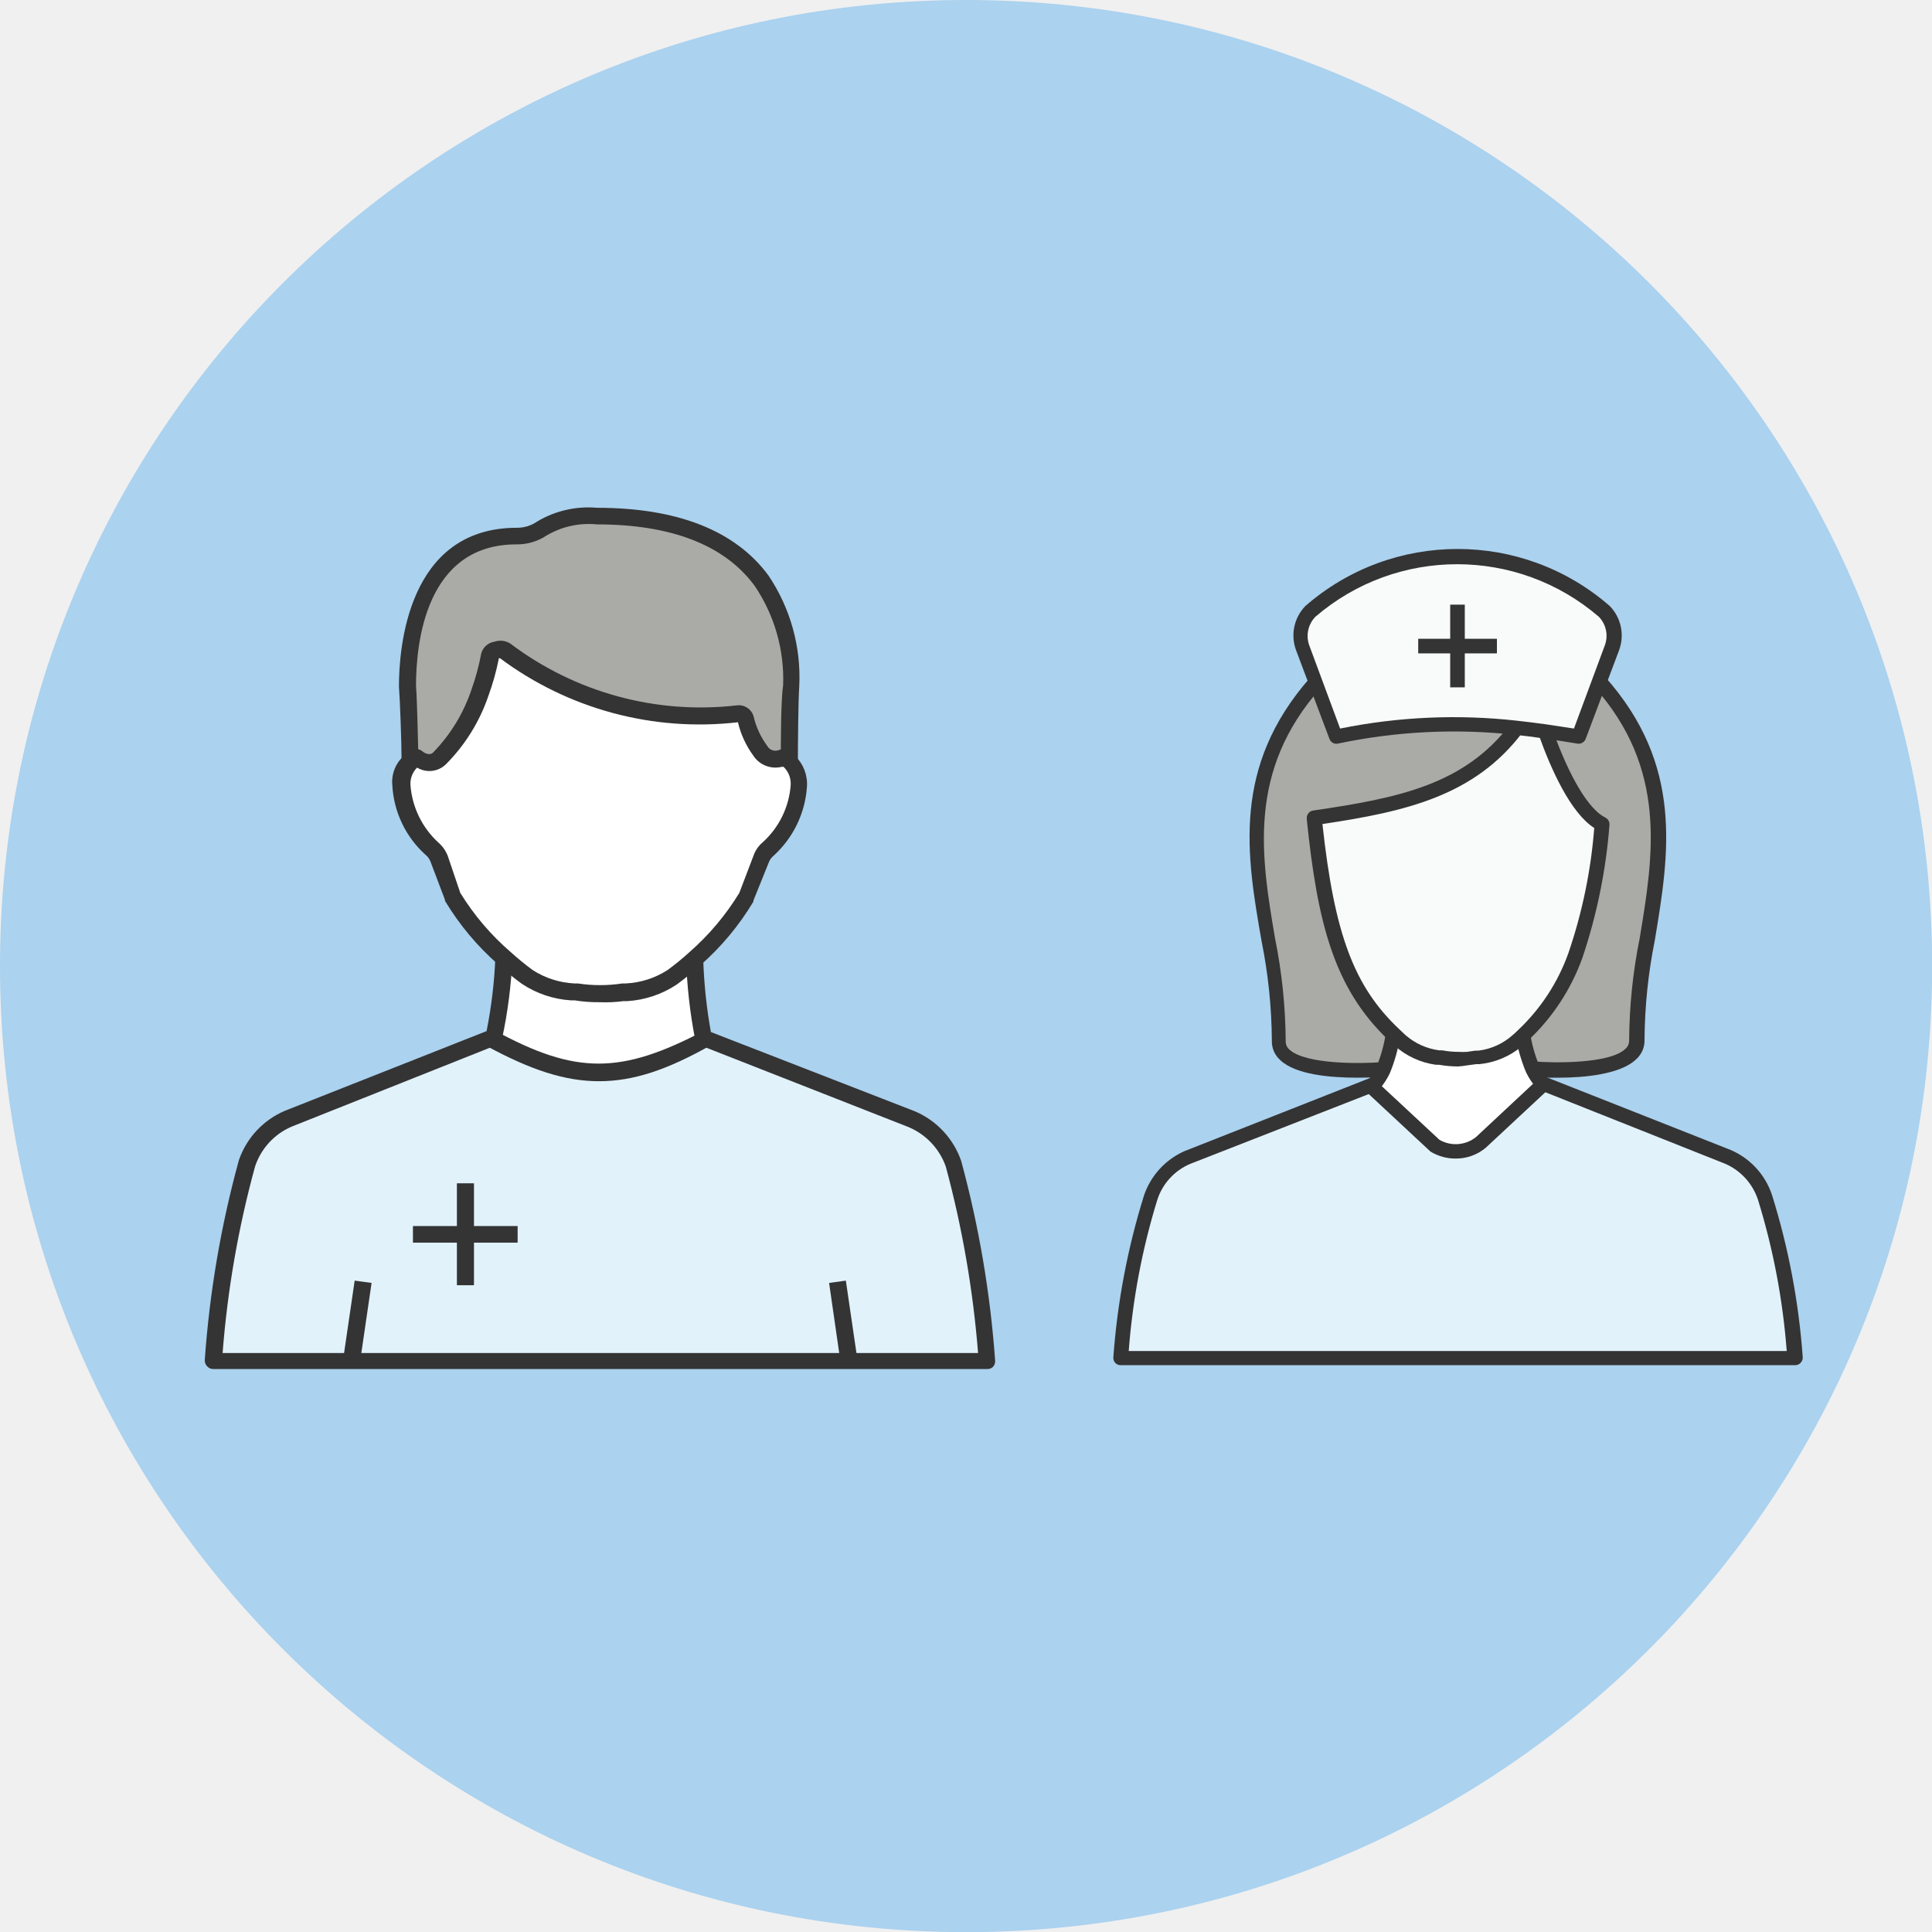
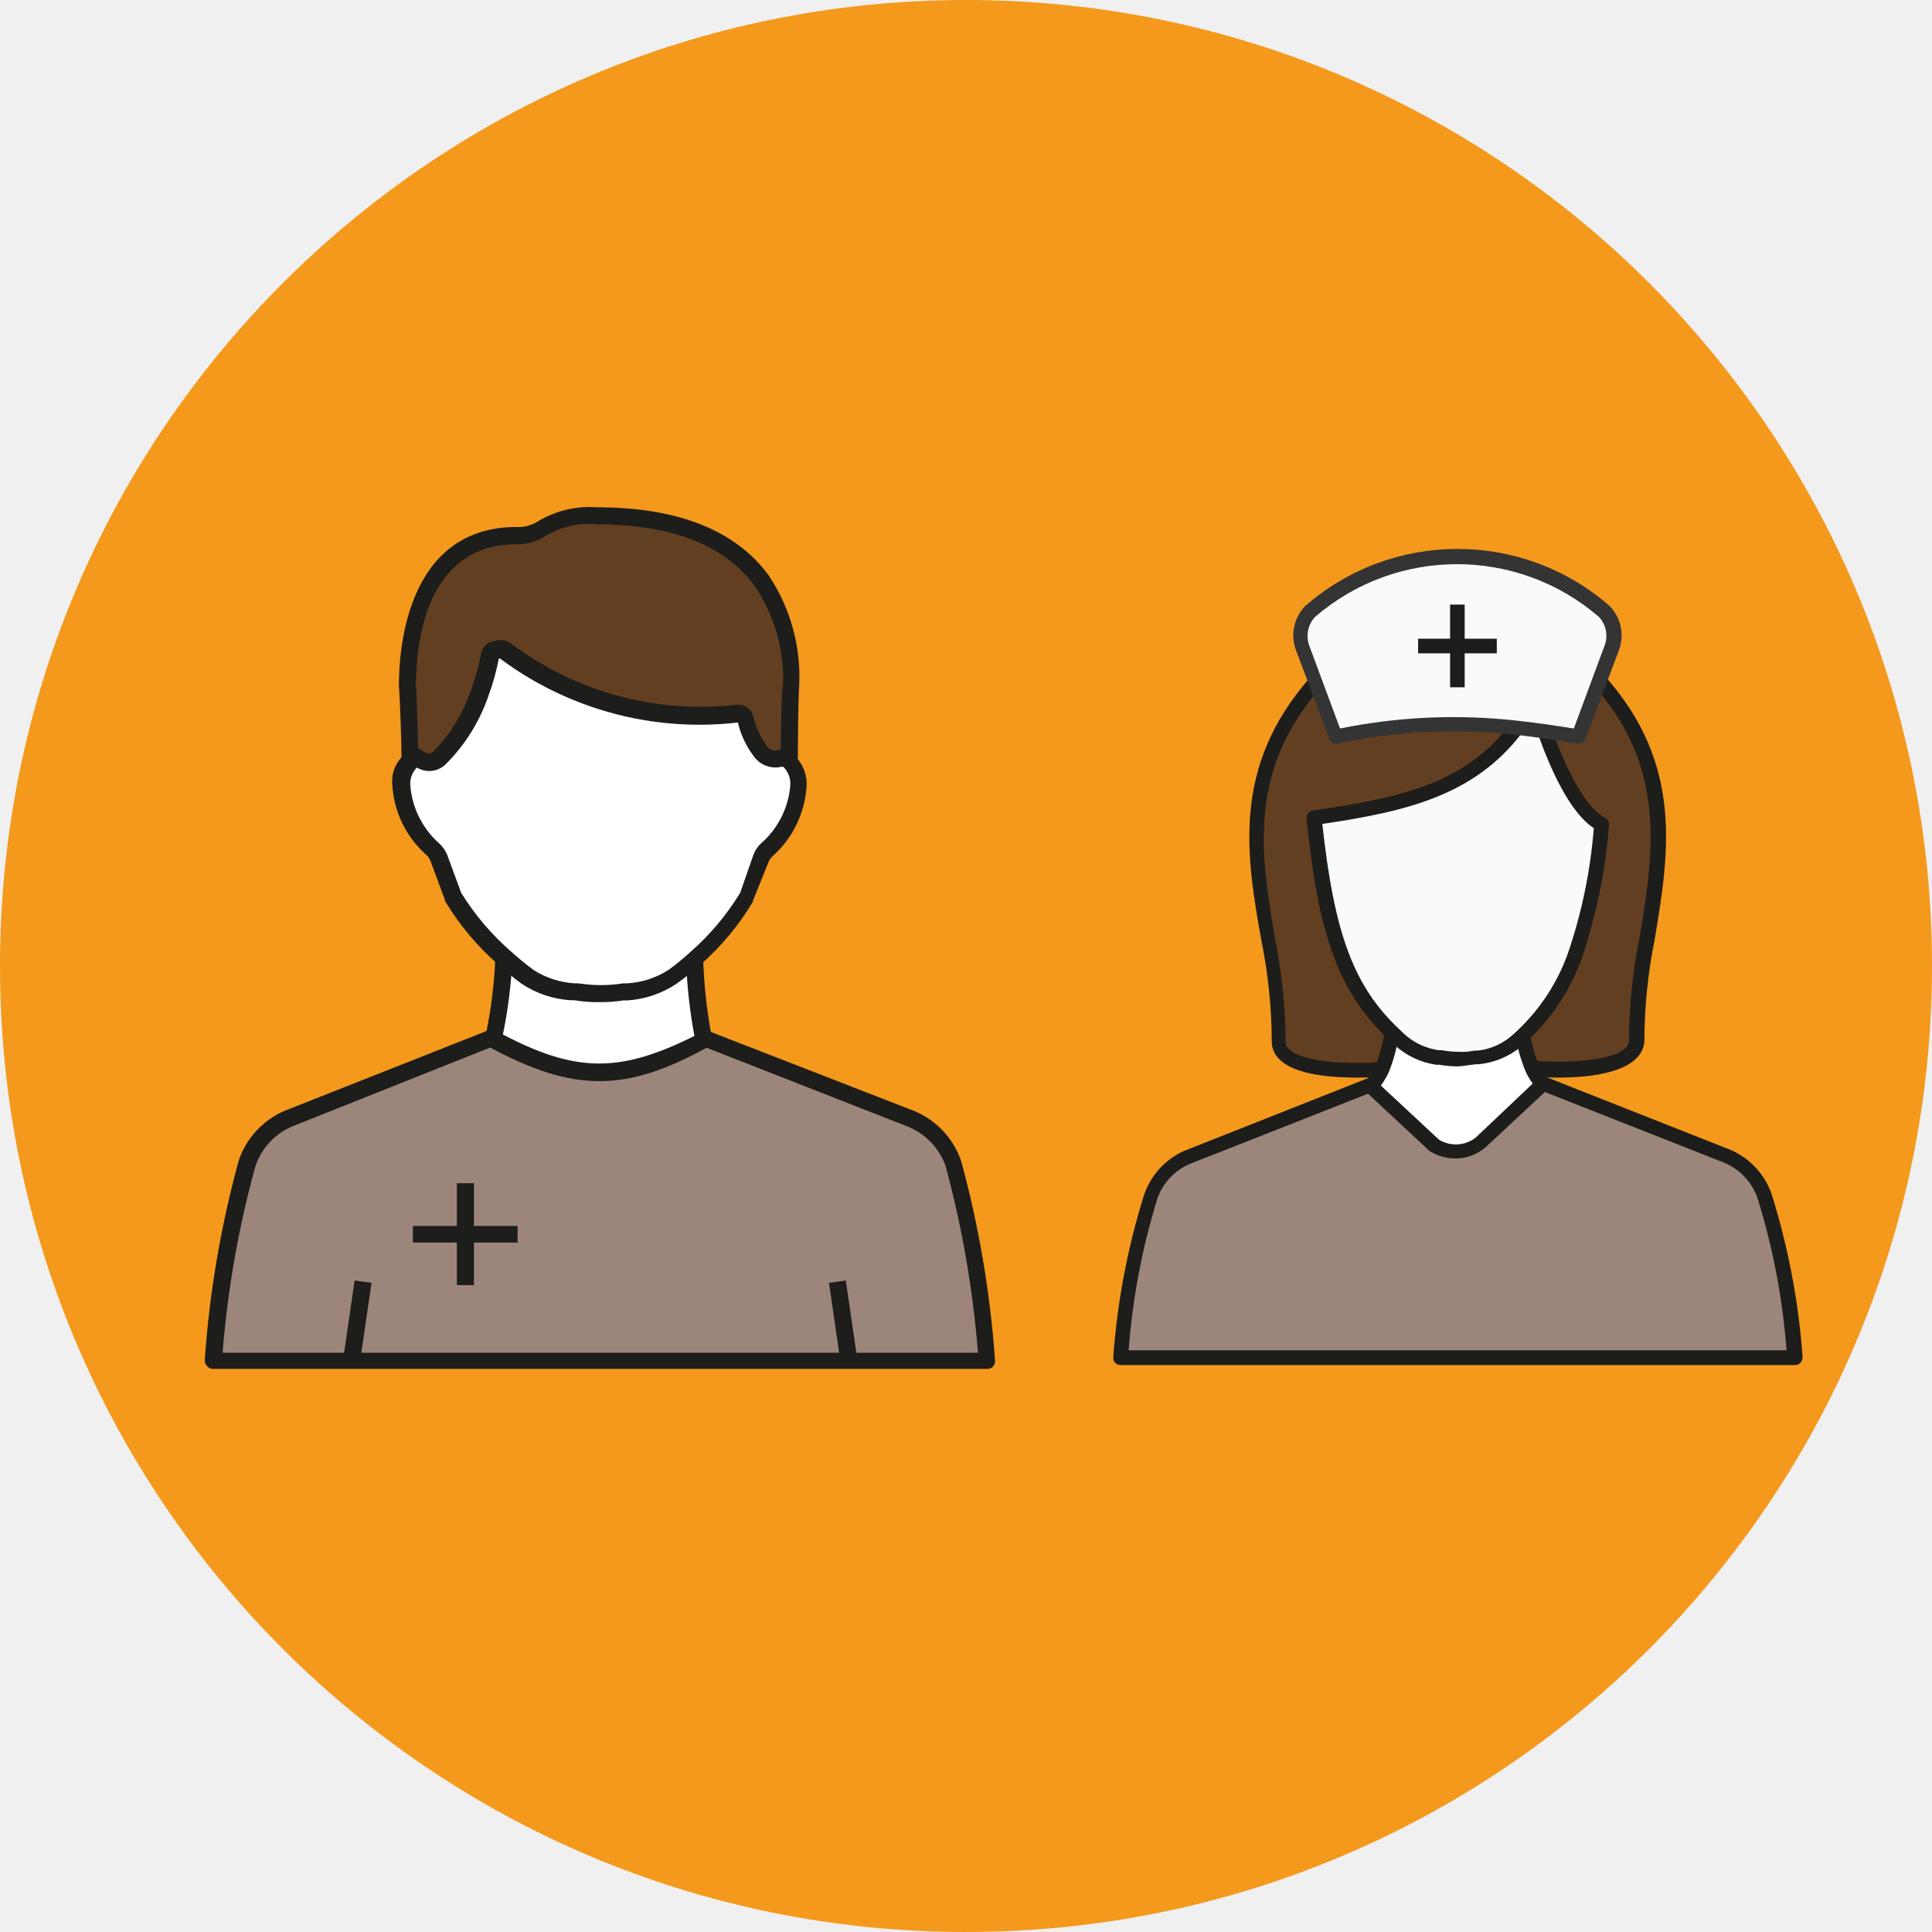
- <svg xmlns="http://www.w3.org/2000/svg" id="Layer_1" data-name="Layer 1" viewBox="0 0 125.67 125.67">
+ <svg xmlns="http://www.w3.org/2000/svg" id="Layer_1" data-name="Layer 1" viewBox="0 0 125.68 125.68">
  <defs>
-     <style>.cls-1{fill:#abd2ef;}.cls-2{fill:#fff;}.cls-3{fill:#e1f2fb;}.cls-4{fill:#aaaba6;}.cls-5{fill:#f8fbf9;}.cls-6{fill:#343434;}</style>
+     <style>.cls-1{fill:#f4991c;}.cls-2{fill:#fff;}.cls-3{fill:#9c857a;}.cls-4{fill:#633f21;}.cls-5{fill:#f8fbf9;}.cls-6{fill:#1d1d1b;}.cls-7{fill:#343434;}</style>
  </defs>
  <circle class="cls-1" cx="62.84" cy="62.84" r="62.84" />
-   <path class="cls-2" d="M115.4,80.75l.41-.37h0a10.68,10.68,0,0,0,.64,2.29,4.21,4.21,0,0,0,.59.92l.11,0-4.07,3.79a2.62,2.62,0,0,1-3,.21l-4.23-3.94.27-.1a3.82,3.82,0,0,0,.58-.92,10.09,10.09,0,0,0,.65-2.29h0l.41.37a4.57,4.57,0,0,0,2.43,1.12l.2,0a6.51,6.51,0,0,0,1.16.11,5.09,5.09,0,0,0,.58,0l.58-.08.2,0A4.57,4.57,0,0,0,115.4,80.75Z" transform="translate(-16.78 -13.12)" />
-   <path class="cls-3" d="M133.54,101.45H89.68A46.16,46.16,0,0,1,91.6,91,4.34,4.34,0,0,1,94,88.39l11.88-4.69,4.23,3.94a2.62,2.62,0,0,0,3-.21l4.07-3.79,12,4.75A4.34,4.34,0,0,1,131.62,91,46.16,46.16,0,0,1,133.54,101.45Z" transform="translate(-16.78 -13.12)" />
-   <path class="cls-4" d="M102.25,66.28c.73,7.09,1.91,11,5.16,14.1h0a10.09,10.09,0,0,1-.65,2.29s-6.87.57-6.8-1.85c.22-7.27-4.59-15.41,2.45-23.31l1.32,3.5a36.76,36.76,0,0,1,11.7-.57C112.39,64.43,108.19,65.41,102.25,66.28Z" transform="translate(-16.78 -13.12)" />
-   <path class="cls-4" d="M123.28,80.83c.07,2.42-6.8,1.85-6.8,1.85h0a10.68,10.68,0,0,1-.64-2.29h0a13.37,13.37,0,0,0,3.38-5.16,34.83,34.83,0,0,0,1.74-8.55c-1.58-.78-2.93-3.89-3.68-6,.7.1,1.44.22,2.22.35l1.33-3.54C127.89,65.39,123.07,73.54,123.28,80.83Z" transform="translate(-16.78 -13.12)" />
-   <path class="cls-5" d="M121.15,52.87a2.28,2.28,0,0,1,.49,2.39l-.84,2.22L119.47,61c-.78-.13-1.52-.25-2.22-.35s-1.24-.16-1.84-.22a36.76,36.76,0,0,0-11.7.57l-1.32-3.5-.85-2.26a2.26,2.26,0,0,1,.49-2.39,14.62,14.62,0,0,1,19.12,0Z" transform="translate(-16.78 -13.12)" />
-   <path class="cls-5" d="M120.93,66.67a34.83,34.83,0,0,1-1.74,8.55,13.37,13.37,0,0,1-3.38,5.16l-.41.37A4.57,4.57,0,0,1,113,81.87l-.2,0-.58.08a5.09,5.09,0,0,1-.58,0,6.51,6.51,0,0,1-1.16-.11l-.2,0a4.57,4.57,0,0,1-2.43-1.12l-.41-.37c-3.25-3.09-4.43-7-5.16-14.1,5.94-.87,10.14-1.85,13.16-5.83.6.06,1.2.14,1.84.22C118,62.78,119.35,65.89,120.93,66.67Z" transform="translate(-16.78 -13.12)" />
-   <path class="cls-6" d="M111.62,82.49a7.42,7.42,0,0,1-1.24-.11l-.2,0a5.06,5.06,0,0,1-2.66-1.22l-.44-.4c-3.55-3.38-4.61-7.65-5.3-14.36a.22.22,0,0,1,0-.08.49.49,0,0,1,.43-.48c5.63-.82,9.85-1.71,12.83-5.64l.76.58c-3.11,4.1-7.55,5.13-13,5.94.78,7.18,2.06,10.58,5,13.35l.39.37a4.16,4.16,0,0,0,2.2,1l.2,0a5.64,5.64,0,0,0,1.08.1,4.44,4.44,0,0,0,.53,0l.55-.08.2,0a4.08,4.08,0,0,0,2.21-1c.12-.1.25-.22.38-.35a12.78,12.78,0,0,0,3.26-5,33.05,33.05,0,0,0,1.68-8.13c-1.55-1-2.82-3.83-3.62-6.09l.9-.32c1.11,3.11,2.36,5.2,3.44,5.73a.49.49,0,0,1,.27.48,35.58,35.58,0,0,1-1.77,8.67,13.73,13.73,0,0,1-3.5,5.33l-.42.39A5.06,5.06,0,0,1,113,82.34l-.2,0-.6.08A5.85,5.85,0,0,1,111.62,82.49Z" transform="translate(-16.78 -13.12)" />
-   <path class="cls-6" d="M118.17,83.22c-.87,0-1.55,0-1.73-.06l.08-1c1.32.11,5,.17,6-.83a.69.69,0,0,0,.23-.54,34.56,34.56,0,0,1,.69-6.66c.89-5.38,1.82-11-3-16.38l.71-.64c5.17,5.78,4.2,11.57,3.27,17.17a34,34,0,0,0-.67,6.49,1.62,1.62,0,0,1-.54,1.25C122.2,83,119.83,83.22,118.17,83.22Z" transform="translate(-16.78 -13.12)" />
-   <path class="cls-6" d="M105.05,83.22c-1.66,0-4-.18-5-1.15a1.62,1.62,0,0,1-.54-1.26,33.89,33.89,0,0,0-.67-6.48C97.86,68.74,96.9,63,102,57.2l.72.63c-4.83,5.42-3.91,11-3,16.34a34.75,34.75,0,0,1,.69,6.67.69.69,0,0,0,.23.54c1.06,1,4.73.93,6,.83l.08,1C106.6,83.17,105.92,83.22,105.05,83.22Z" transform="translate(-16.78 -13.12)" />
-   <path class="cls-6" d="M111.46,88.48a3.09,3.09,0,0,1-1.59-.43L109.8,88l-4.23-3.94.65-.7,4.19,3.9a2.11,2.11,0,0,0,2.38-.18L117,83.15l.65.69-4.23,3.94A3,3,0,0,1,111.46,88.48Z" transform="translate(-16.78 -13.12)" />
-   <path class="cls-6" d="M133.54,101.92H89.68a.48.48,0,0,1-.36-.15.49.49,0,0,1-.12-.37,46.57,46.57,0,0,1,2-10.54A4.86,4.86,0,0,1,93.82,88l12.05-4.75a3.86,3.86,0,0,0,.44-.72,9.63,9.63,0,0,0,.6-2.12l0-.07.93.2,0,.07a10.48,10.48,0,0,1-.66,2.33,4.81,4.81,0,0,1-.65,1,.52.52,0,0,1-.19.14L94.19,88.83a3.81,3.81,0,0,0-2.13,2.33A44.76,44.76,0,0,0,90.2,101H133a44.76,44.76,0,0,0-1.86-9.81A3.87,3.87,0,0,0,129,88.82L116.88,84a.52.52,0,0,1-.19-.14,4.76,4.76,0,0,1-.65-1,10.7,10.7,0,0,1-.68-2.39l.94-.2a9.47,9.47,0,0,0,.61,2.19,3.86,3.86,0,0,0,.44.72l12,4.74a4.85,4.85,0,0,1,2.69,2.92,46.57,46.57,0,0,1,2,10.54.49.49,0,0,1-.12.37A.48.48,0,0,1,133.54,101.92Z" transform="translate(-16.78 -13.12)" />
-   <path class="cls-6" d="M103.71,61.5a.48.48,0,0,1-.45-.31l-2.17-5.76a2.75,2.75,0,0,1,.6-2.89,15.06,15.06,0,0,1,19.8,0,2.75,2.75,0,0,1,.6,2.89l-2.17,5.76a.49.49,0,0,1-.53.3c-.77-.13-1.51-.24-2.21-.34s-1.23-.17-1.82-.23h0a36.54,36.54,0,0,0-11.56.57ZM115.46,60c.6.07,1.22.14,1.85.23l1.85.28,2-5.39a1.78,1.78,0,0,0-.38-1.88,14.14,14.14,0,0,0-18.44,0,1.8,1.8,0,0,0-.39,1.88l2,5.39A37.1,37.1,0,0,1,115.46,60Z" transform="translate(-16.78 -13.12)" />
+   <path class="cls-2" d="M98.62,67.63l.41-.37h0a10.83,10.83,0,0,0,.64,2.29,4.24,4.24,0,0,0,.59.92h.11L96.3,74.26a2.62,2.62,0,0,1-3,.21l-4.23-3.94.27-.1a3.85,3.85,0,0,0,.58-.92,10.15,10.15,0,0,0,.65-2.29h0l.41.37a4.54,4.54,0,0,0,2.43,1.12h.2a6.42,6.42,0,0,0,1.16.11,5.61,5.61,0,0,0,.58,0l.58-.08h.2A4.64,4.64,0,0,0,98.62,67.63Z" />
+   <path class="cls-3" d="M116.76,88.33H72.9a46.38,46.38,0,0,1,1.92-10.45,4.33,4.33,0,0,1,2.4-2.61L89.1,70.58l4.23,3.94a2.62,2.62,0,0,0,3-.21l4.07-3.79,12,4.75a4.34,4.34,0,0,1,2.44,2.61A46.38,46.38,0,0,1,116.76,88.33Z" />
+   <path class="cls-4" d="M85.47,53.16c.73,7.09,1.91,11,5.16,14.1h0A10.15,10.15,0,0,1,90,69.55s-6.87.57-6.8-1.85c.22-7.27-4.59-15.41,2.45-23.31L87,47.89a36.77,36.77,0,0,1,11.7-.57C95.61,51.31,91.41,52.29,85.47,53.16Z" />
+   <path class="cls-4" d="M106.5,67.71c.07,2.42-6.8,1.85-6.8,1.85h0a10.83,10.83,0,0,1-.64-2.29h0a13.4,13.4,0,0,0,3.38-5.16,34.74,34.74,0,0,0,1.74-8.55c-1.58-.78-2.93-3.89-3.68-6,.7.1,1.44.22,2.22.35l1.33-3.54C111.11,52.27,106.29,60.42,106.5,67.71Z" />
+   <path class="cls-5" d="M104.37,39.75a2.29,2.29,0,0,1,.49,2.39L104,44.36l-1.33,3.52c-.78-.13-1.52-.25-2.22-.35s-1.24-.16-1.84-.22a36.77,36.77,0,0,0-11.7.57l-1.32-3.5-.85-2.26a2.25,2.25,0,0,1,.49-2.39,14.61,14.61,0,0,1,19.12,0Z" />
+   <path class="cls-5" d="M104.15,53.55a34.74,34.74,0,0,1-1.74,8.55A13.4,13.4,0,0,1,99,67.26l-.41.37a4.6,4.6,0,0,1-2.4,1.12H96l-.58.08a5.61,5.61,0,0,1-.58,0,6.42,6.42,0,0,1-1.16-.11h-.2a4.54,4.54,0,0,1-2.43-1.12l-.41-.37c-3.25-3.09-4.43-7-5.16-14.1,5.94-.87,10.14-1.85,13.16-5.83.6.06,1.2.14,1.84.22C101.22,49.66,102.57,52.77,104.15,53.55Z" />
+   <path class="cls-6" d="M94.84,69.37a7.33,7.33,0,0,1-1.24-.11h-.2A5.09,5.09,0,0,1,90.74,68l-.44-.4C86.75,64.26,85.69,60,85,53.28V53.2a.49.49,0,0,1,.43-.48c5.63-.82,9.85-1.71,12.83-5.64l.76.58c-3.11,4.1-7.55,5.13-13,5.94.78,7.18,2.06,10.58,5,13.35l.39.37a4.19,4.19,0,0,0,2.2,1h.2a5.64,5.64,0,0,0,1.08.1,4.69,4.69,0,0,0,.53,0l.55-.08h.2a4.08,4.08,0,0,0,2.21-1c.12-.1.25-.22.38-.35A12.81,12.81,0,0,0,102,62a33.22,33.22,0,0,0,1.68-8.13c-1.55-1-2.82-3.83-3.62-6.09l.9-.32c1.11,3.11,2.36,5.2,3.44,5.73a.49.49,0,0,1,.27.48,35.72,35.72,0,0,1-1.77,8.67,13.69,13.69,0,0,1-3.5,5.33l-.42.39a5.12,5.12,0,0,1-2.78,1.17H96l-.6.08A5.73,5.73,0,0,1,94.84,69.37Z" />
+   <path class="cls-6" d="M101.39,70.1A10.87,10.87,0,0,1,99.66,70l.08-1c1.32.11,5,.17,6-.83a.69.69,0,0,0,.23-.54,33.83,33.83,0,0,1,.69-6.66c.89-5.38,1.82-11-3-16.38l.71-.64c5.17,5.78,4.2,11.57,3.27,17.17a33.71,33.71,0,0,0-.67,6.49,1.64,1.64,0,0,1-.54,1.25C105.42,69.88,103.05,70.1,101.39,70.1Z" />
+   <path class="cls-6" d="M88.27,70.1c-1.66,0-4-.18-5-1.15a1.6,1.6,0,0,1-.54-1.26,33.53,33.53,0,0,0-.67-6.48c-1-5.59-1.94-11.33,3.16-17.13l.72.63c-4.83,5.42-3.91,11-3,16.34a34.79,34.79,0,0,1,.69,6.67.69.69,0,0,0,.23.54c1.06,1,4.73.93,6,.83l.08,1C89.82,70.05,89.14,70.1,88.27,70.1Z" />
+   <path class="cls-6" d="M94.68,75.36a3.16,3.16,0,0,1-1.59-.43L93,74.88l-4.23-3.94.65-.7,4.19,3.9A2.1,2.1,0,0,0,96,74L100.22,70l.65.69-4.23,3.94A3,3,0,0,1,94.68,75.36Z" />
+   <path class="cls-6" d="M116.76,88.8H72.9a.48.48,0,0,1-.36-.15.5.5,0,0,1-.12-.37,46.62,46.62,0,0,1,2-10.54A4.86,4.86,0,0,1,77,74.88l12-4.75a3.75,3.75,0,0,0,.44-.72,9.69,9.69,0,0,0,.6-2.12v-.07l.93.2v.07a10.5,10.5,0,0,1-.66,2.33,4.64,4.64,0,0,1-.65,1,.52.52,0,0,1-.19.14L77.41,75.71A3.81,3.81,0,0,0,75.28,78a44.53,44.53,0,0,0-1.86,9.84h42.8a44.85,44.85,0,0,0-1.86-9.81,3.89,3.89,0,0,0-2.14-2.37L100.1,70.88a.52.52,0,0,1-.19-.14,4.4,4.4,0,0,1-.65-1,10.51,10.51,0,0,1-.68-2.39l.94-.2a9.26,9.26,0,0,0,.61,2.19,3.75,3.75,0,0,0,.44.72l12,4.74a4.85,4.85,0,0,1,2.69,2.92,46.62,46.62,0,0,1,2,10.54.5.5,0,0,1-.12.37A.49.49,0,0,1,116.76,88.8Z" />
+   <path class="cls-7" d="M86.93,48.38a.48.48,0,0,1-.45-.31l-2.17-5.76a2.75,2.75,0,0,1,.6-2.89,15.06,15.06,0,0,1,19.8,0,2.75,2.75,0,0,1,.6,2.89l-2.17,5.76a.49.49,0,0,1-.53.3c-.77-.13-1.51-.24-2.21-.34s-1.23-.17-1.82-.23h0A36.49,36.49,0,0,0,87,48.37Zm11.75-1.5c.6.07,1.22.14,1.85.23l1.85.28,2-5.39a1.79,1.79,0,0,0-.38-1.88,14.14,14.14,0,0,0-18.44,0A1.81,1.81,0,0,0,85.17,42l2,5.39A37.07,37.07,0,0,1,98.68,46.88Z" />
  <rect class="cls-6" x="94.33" y="39.33" width="0.95" height="5.38" />
  <rect class="cls-6" x="92.25" y="41.55" width="5.12" height="0.95" />
-   <path class="cls-3" d="M39.65,101.63h-9a67.67,67.67,0,0,1,2.19-12.84,4.89,4.89,0,0,1,2.71-2.89l13.17-5.21c5.46,3,8.61,2.9,14.12,0l13.25,5.18a4.84,4.84,0,0,1,2.73,2.89A66.42,66.42,0,0,1,81,101.63H39.65Z" transform="translate(-16.78 -13.12)" />
-   <path class="cls-2" d="M49.57,75.44h0a17.11,17.11,0,0,1-3.36-4L45.27,69a1.79,1.79,0,0,0-.44-.64c-1.64-1.42-2.76-4.51-1.4-5.68a1.51,1.51,0,0,1,.42-.27s.83.7,1.47,0A11.23,11.23,0,0,0,48,58.15a16.12,16.12,0,0,0,.67-2.44c0-.19.24-.31.43-.36a.69.69,0,0,1,.56.12,21.05,21.05,0,0,0,15.19,4,.4.4,0,0,1,.45.3,5.47,5.47,0,0,0,1,2.11,1.14,1.14,0,0,0,1.45.45,2,2,0,0,1,.44.28c1.34,1.19.22,4.25-1.41,5.67a1.57,1.57,0,0,0-.44.64l-1,2.47a16.64,16.64,0,0,1-3.36,4,16.34,16.34,0,0,1-1.48,1.21,6,6,0,0,1-3,1l-.23,0a9.75,9.75,0,0,1-1.52.11,9.57,9.57,0,0,1-1.52-.11l-.23,0a6,6,0,0,1-3-1C50.56,76.29,50.06,75.88,49.57,75.44Z" transform="translate(-16.78 -13.12)" />
-   <path class="cls-4" d="M67.68,62.36a1.14,1.14,0,0,1-1.45-.45,5.47,5.47,0,0,1-1-2.11.4.4,0,0,0-.45-.3,21.05,21.05,0,0,1-15.19-4,.69.69,0,0,0-.56-.12c-.19,0-.4.17-.43.36A16.12,16.12,0,0,1,48,58.15a11.23,11.23,0,0,1-2.64,4.26c-.64.65-1.47,0-1.47,0a1.51,1.51,0,0,0-.42.27c0-1.19-.1-3.92-.16-4.86,0-3.2.85-9.73,7.08-9.74,2,0,1.43-1.3,5.25-1.3,11.7,0,12.67,7.49,12.67,11-.12.87-.14,3.58-.15,4.87h0A2,2,0,0,0,67.68,62.36Z" transform="translate(-16.78 -13.12)" />
-   <path class="cls-2" d="M62.54,80.62l.3.11c-5.51,2.86-8.66,2.92-14.12,0l.19-.07a30,30,0,0,0,.66-5.18c.49.44,1,.85,1.48,1.21a6,6,0,0,0,3,1l.23,0a9.57,9.57,0,0,0,1.52.11,9.75,9.75,0,0,0,1.52-.11l.23,0a6,6,0,0,0,3-1A16.34,16.34,0,0,0,62,75.44,31.7,31.7,0,0,0,62.54,80.62Z" transform="translate(-16.78 -13.12)" />
+   <path class="cls-3" d="M22.87,88.51h-9a68.14,68.14,0,0,1,2.19-12.84,4.92,4.92,0,0,1,2.71-2.89l13.17-5.21c5.46,3,8.61,2.9,14.12,0l13.25,5.18A4.84,4.84,0,0,1,62,75.64a66.09,66.09,0,0,1,2.18,12.87Z" />
+   <path class="cls-2" d="M32.79,62.32h0a17,17,0,0,1-3.36-4l-.94-2.44a1.88,1.88,0,0,0-.44-.64c-1.64-1.42-2.76-4.51-1.4-5.68a1.68,1.68,0,0,1,.42-.27s.83.7,1.47,0A11.33,11.33,0,0,0,31.22,45a15.72,15.72,0,0,0,.67-2.44c0-.19.24-.31.43-.36a.69.69,0,0,1,.56.12,21.05,21.05,0,0,0,15.19,4,.4.4,0,0,1,.45.3,5.48,5.48,0,0,0,1,2.11,1.14,1.14,0,0,0,1.45.45,1.83,1.83,0,0,1,.44.28c1.34,1.19.22,4.25-1.41,5.67a1.5,1.5,0,0,0-.44.64l-1,2.47a16.74,16.74,0,0,1-3.36,4,15.61,15.61,0,0,1-1.48,1.21,6,6,0,0,1-3,1h-.23a10.56,10.56,0,0,1-3,0h-.23a6,6,0,0,1-3-1A16.24,16.24,0,0,1,32.79,62.32Z" />
+   <path class="cls-4" d="M50.9,49.24a1.14,1.14,0,0,1-1.45-.45,5.48,5.48,0,0,1-1-2.11.4.4,0,0,0-.45-.3,21.05,21.05,0,0,1-15.19-4,.69.69,0,0,0-.56-.12.47.47,0,0,0-.43.36,16.65,16.65,0,0,1-.6,2.41,11.23,11.23,0,0,1-2.64,4.26c-.64.65-1.47,0-1.47,0a1.68,1.68,0,0,0-.42.27c0-1.19-.1-3.92-.16-4.86,0-3.2.85-9.73,7.08-9.74,2,0,1.43-1.3,5.25-1.3,11.7,0,12.67,7.49,12.67,11-.12.87-.14,3.58-.15,4.87h0A2,2,0,0,0,50.9,49.24Z" />
+   <path class="cls-2" d="M45.76,67.5l.3.11c-5.51,2.86-8.66,2.92-14.12,0l.19-.07a30.09,30.09,0,0,0,.66-5.18c.49.44,1,.85,1.48,1.21a6,6,0,0,0,3,1h.23a10.56,10.56,0,0,0,3,0h.23a6,6,0,0,0,3-1,17.34,17.34,0,0,0,1.45-1.25A32.16,32.16,0,0,0,45.76,67.5Z" />
  <rect class="cls-6" x="29.72" y="76.97" width="1.11" height="6.63" />
  <rect class="cls-6" x="26.86" y="79.75" width="6.81" height="1.08" />
-   <path class="cls-6" d="M68.68,62.64H67.57c0-1.17,0-4,.15-4.94a10.82,10.82,0,0,0-1.85-6.47c-1.93-2.63-5.38-4-10.25-4h0a5.4,5.4,0,0,0-3.3.73,3.45,3.45,0,0,1-1.95.57c-5.91,0-6.53,6.44-6.53,9.2.07.9.13,3.54.16,4.81l-.55.05h-.55c0-1.18-.1-3.91-.17-4.82,0-2.44.54-10.3,7.64-10.32a2.3,2.3,0,0,0,1.37-.42,6.51,6.51,0,0,1,3.88-.88h0c5.24,0,9,1.49,11.15,4.41a11.85,11.85,0,0,1,2,7.17C68.7,58.74,68.68,61.74,68.68,62.64Z" transform="translate(-16.78 -13.12)" />
-   <path class="cls-6" d="M55.77,78.31a9.45,9.45,0,0,1-1.61-.12l-.23,0a6.48,6.48,0,0,1-3.21-1.08,18,18,0,0,1-1.52-1.24,17.44,17.44,0,0,1-3.48-4.16l0-.07-.94-2.48a1,1,0,0,0-.3-.42,6.55,6.55,0,0,1-2.18-4.53,2.27,2.27,0,0,1,1.35-2.31.55.55,0,0,1,.59.08c.07.06.45.34.71.09A10.75,10.75,0,0,0,47.44,58a15.38,15.38,0,0,0,.64-2.36,1.05,1.05,0,0,1,.86-.78A1.2,1.2,0,0,1,50,55,20.53,20.53,0,0,0,64.73,59a1,1,0,0,1,1.07.72,5.19,5.19,0,0,0,.88,1.91.61.61,0,0,0,.76.28.55.55,0,0,1,.47,0,1.94,1.94,0,0,1,.59.38,2.55,2.55,0,0,1,.77,2,6.67,6.67,0,0,1-2.19,4.51,1,1,0,0,0-.29.41l-1,2.48,0,.07a17.41,17.41,0,0,1-3.47,4.16,18.78,18.78,0,0,1-1.52,1.24,6.54,6.54,0,0,1-3.22,1.08l-.24,0A9.2,9.2,0,0,1,55.77,78.31ZM46.72,71.2A16.52,16.52,0,0,0,50,75.05a18,18,0,0,0,1.43,1.17,5.51,5.51,0,0,0,2.72.87l.22,0a9.55,9.55,0,0,0,2.89,0l.22,0a5.51,5.51,0,0,0,2.72-.87,17,17,0,0,0,1.43-1.17,16.64,16.64,0,0,0,3.24-3.85l.93-2.44a2,2,0,0,1,.59-.85,5.56,5.56,0,0,0,1.82-3.71A1.52,1.52,0,0,0,67.75,63L67.63,63a1.72,1.72,0,0,1-1.85-.73,6,6,0,0,1-1-2.17,21.71,21.71,0,0,1-15.47-4.16.11.11,0,0,0-.08,0h0a16.12,16.12,0,0,1-.68,2.44,11.62,11.62,0,0,1-2.76,4.45,1.54,1.54,0,0,1-1.88.22l0,0a1.48,1.48,0,0,0-.43,1.15,5.65,5.65,0,0,0,1.82,3.73,2.17,2.17,0,0,1,.6.85ZM64.89,60Z" transform="translate(-16.78 -13.12)" />
-   <path class="cls-6" d="M81,102.17H30.65a.52.52,0,0,1-.4-.18.53.53,0,0,1-.15-.41,66.86,66.86,0,0,1,2.22-13,5.4,5.4,0,0,1,3-3.21l13.11-5.18A30.53,30.53,0,0,0,49,75.41l1.11,0a31.14,31.14,0,0,1-.68,5.31.56.56,0,0,1-.33.37L35.76,86.4A4.28,4.28,0,0,0,33.37,89a64.64,64.64,0,0,0-2.11,12.13H80.4A66.79,66.79,0,0,0,78.3,89a4.36,4.36,0,0,0-2.43-2.57L62.34,81.12a.55.55,0,0,1-.34-.37,32.42,32.42,0,0,1-.59-5.28l1.11,0a32.79,32.79,0,0,0,.5,4.78h0L76.3,85.41a5.44,5.44,0,0,1,3,3.22,68.06,68.06,0,0,1,2.21,13,.53.53,0,0,1-.15.41A.52.52,0,0,1,81,102.17Z" transform="translate(-16.78 -13.12)" />
-   <path class="cls-6" d="M55.74,83.45c-2.25,0-4.48-.76-7.29-2.28l.54-1c5.24,2.84,8.16,2.85,13.58,0l.61.91-.11,0C60.21,82.7,58,83.45,55.74,83.45Z" transform="translate(-16.78 -13.12)" />
+   <path class="cls-6" d="M51.9,49.52H50.79c0-1.17,0-4,.15-4.94a10.79,10.79,0,0,0-1.85-6.47c-1.93-2.63-5.38-4-10.25-4h0a5.37,5.37,0,0,0-3.3.73,3.47,3.47,0,0,1-1.95.57c-5.91,0-6.53,6.44-6.53,9.2.07.9.13,3.54.16,4.81l-.55,0h-.55c0-1.18-.1-3.91-.17-4.82,0-2.44.54-10.3,7.64-10.32A2.31,2.31,0,0,0,35,33.91,6.51,6.51,0,0,1,38.84,33h0c5.24,0,9,1.49,11.15,4.41a11.85,11.85,0,0,1,2,7.17C51.92,45.62,51.9,48.62,51.9,49.52Z" />
+   <path class="cls-6" d="M39,65.19a8.67,8.67,0,0,1-1.61-.12h-.23A6.48,6.48,0,0,1,33.94,64a18.25,18.25,0,0,1-1.52-1.24,17.59,17.59,0,0,1-3.48-4.16v-.07L28,56a1,1,0,0,0-.3-.42,6.57,6.57,0,0,1-2.18-4.53,2.27,2.27,0,0,1,1.35-2.31.55.55,0,0,1,.59.08c.07.06.45.34.71.09a10.69,10.69,0,0,0,2.49-4.07,15,15,0,0,0,.64-2.36,1,1,0,0,1,.86-.78,1.2,1.2,0,0,1,1.06.14,20.51,20.51,0,0,0,14.73,4A1,1,0,0,1,49,46.6a5.2,5.2,0,0,0,.88,1.91.62.62,0,0,0,.76.28.55.55,0,0,1,.47,0,1.93,1.93,0,0,1,.59.38,2.54,2.54,0,0,1,.77,2,6.68,6.68,0,0,1-2.19,4.51,1,1,0,0,0-.29.41l-1,2.48v.07a17.31,17.31,0,0,1-3.47,4.16A18.25,18.25,0,0,1,44,64a6.51,6.51,0,0,1-3.22,1.08h-.24A9.17,9.17,0,0,1,39,65.19Zm-9-7.11a16.79,16.79,0,0,0,3.28,3.85c.46.41.93.8,1.43,1.17a5.57,5.57,0,0,0,2.72.87h.22a9.34,9.34,0,0,0,2.89,0h.22a5.57,5.57,0,0,0,2.72-.87,15.87,15.87,0,0,0,1.43-1.17,16.62,16.62,0,0,0,3.24-3.85L49,55.64a2,2,0,0,1,.59-.85,5.59,5.59,0,0,0,1.82-3.71,1.53,1.53,0,0,0-.46-1.2h-.12A1.73,1.73,0,0,1,49,49.15,5.88,5.88,0,0,1,48,47a21.68,21.68,0,0,1-15.47-4.16h-.08a15.75,15.75,0,0,1-.68,2.44A11.59,11.59,0,0,1,29,49.71a1.53,1.53,0,0,1-1.88.22h0a1.48,1.48,0,0,0-.43,1.15,5.64,5.64,0,0,0,1.82,3.73,2.13,2.13,0,0,1,.6.85Z" />
+   <path class="cls-6" d="M64.22,89.05H13.87a.52.52,0,0,1-.4-.18.53.53,0,0,1-.15-.41,66.58,66.58,0,0,1,2.22-13,5.4,5.4,0,0,1,3-3.21l13.11-5.18a29.56,29.56,0,0,0,.57-4.78h1.11a30.62,30.62,0,0,1-.68,5.31.58.58,0,0,1-.33.37L19,73.28a4.3,4.3,0,0,0-2.39,2.6A64.85,64.85,0,0,0,14.48,88H63.62a67.38,67.38,0,0,0-2.1-12.13,4.34,4.34,0,0,0-2.43-2.57L45.56,68a.55.55,0,0,1-.34-.37,32.33,32.33,0,0,1-.59-5.28h1.11a33.4,33.4,0,0,0,.5,4.78h0l13.28,5.16a5.42,5.42,0,0,1,3,3.22,67.45,67.45,0,0,1,2.21,13,.53.53,0,0,1-.15.41A.53.53,0,0,1,64.22,89.05Z" />
+   <path class="cls-6" d="M39,70.33c-2.25,0-4.48-.76-7.29-2.28l.54-1c5.24,2.84,8.16,2.85,13.58,0l.61.91h-.11C43.43,69.58,41.22,70.33,39,70.33Z" />
  <polygon class="cls-6" points="54.67 88.58 53.93 83.45 55.02 83.3 55.77 88.43 54.67 88.58" />
  <polygon class="cls-6" points="23.42 88.58 22.32 88.43 23.07 83.3 24.17 83.45 23.42 88.58" />
</svg>
